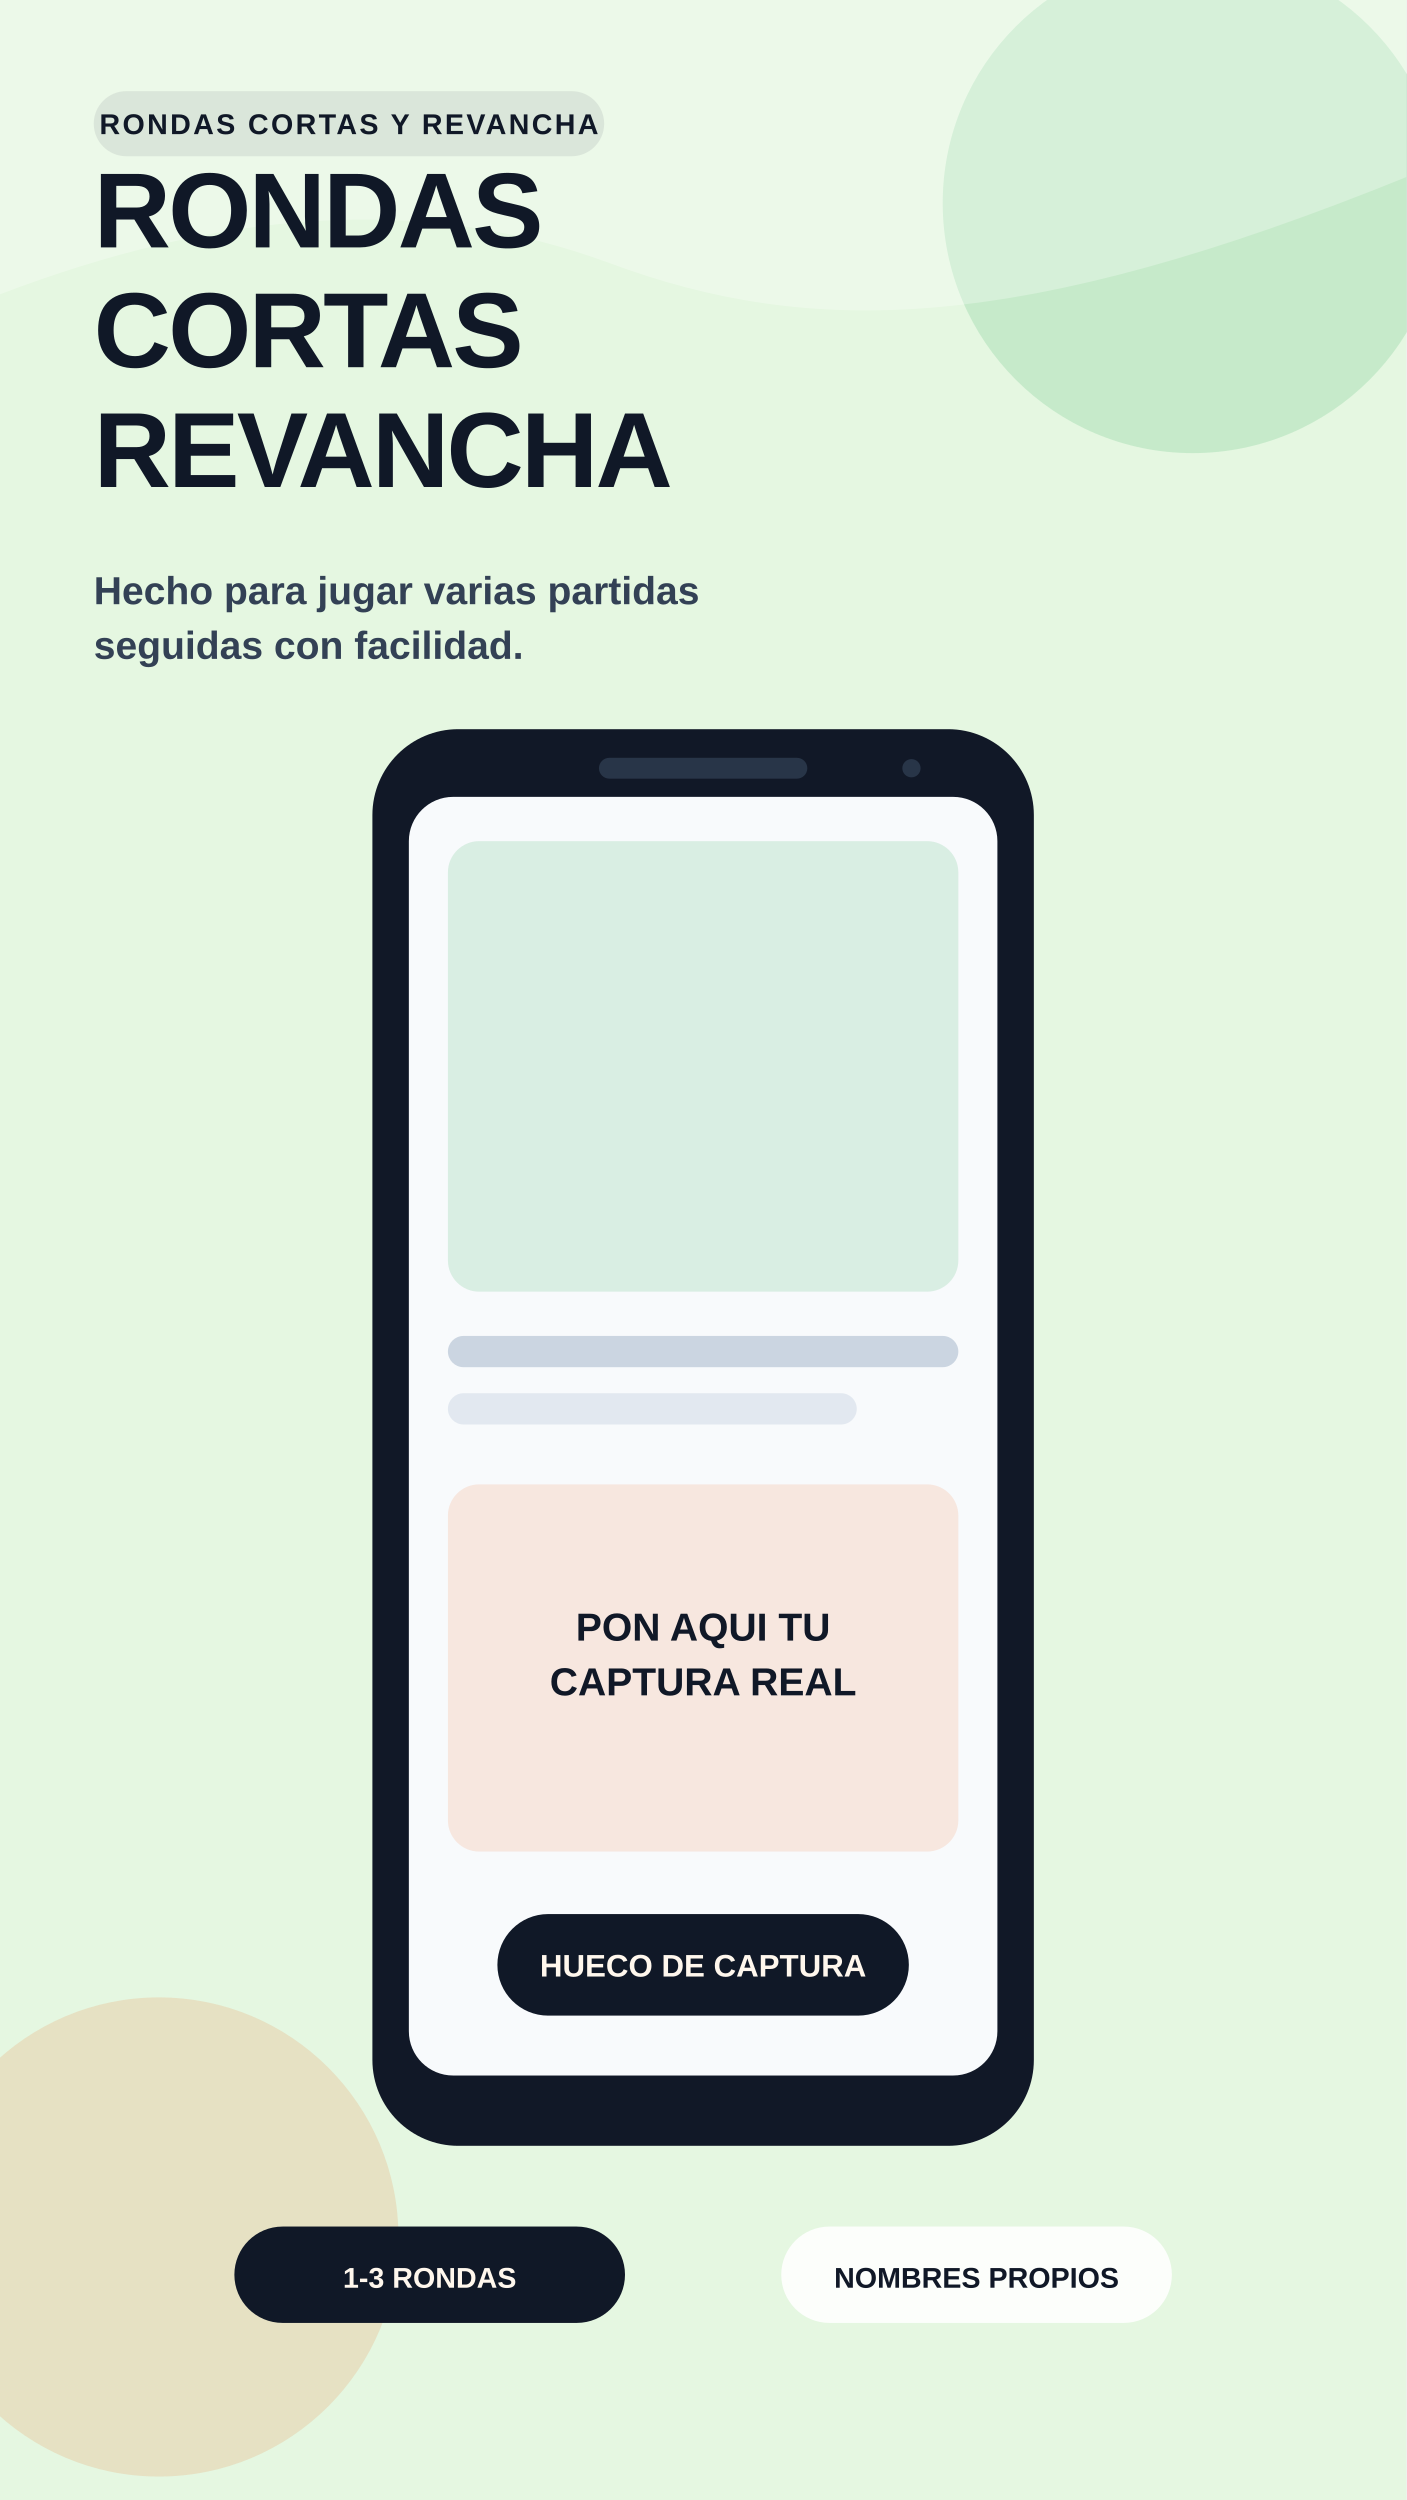
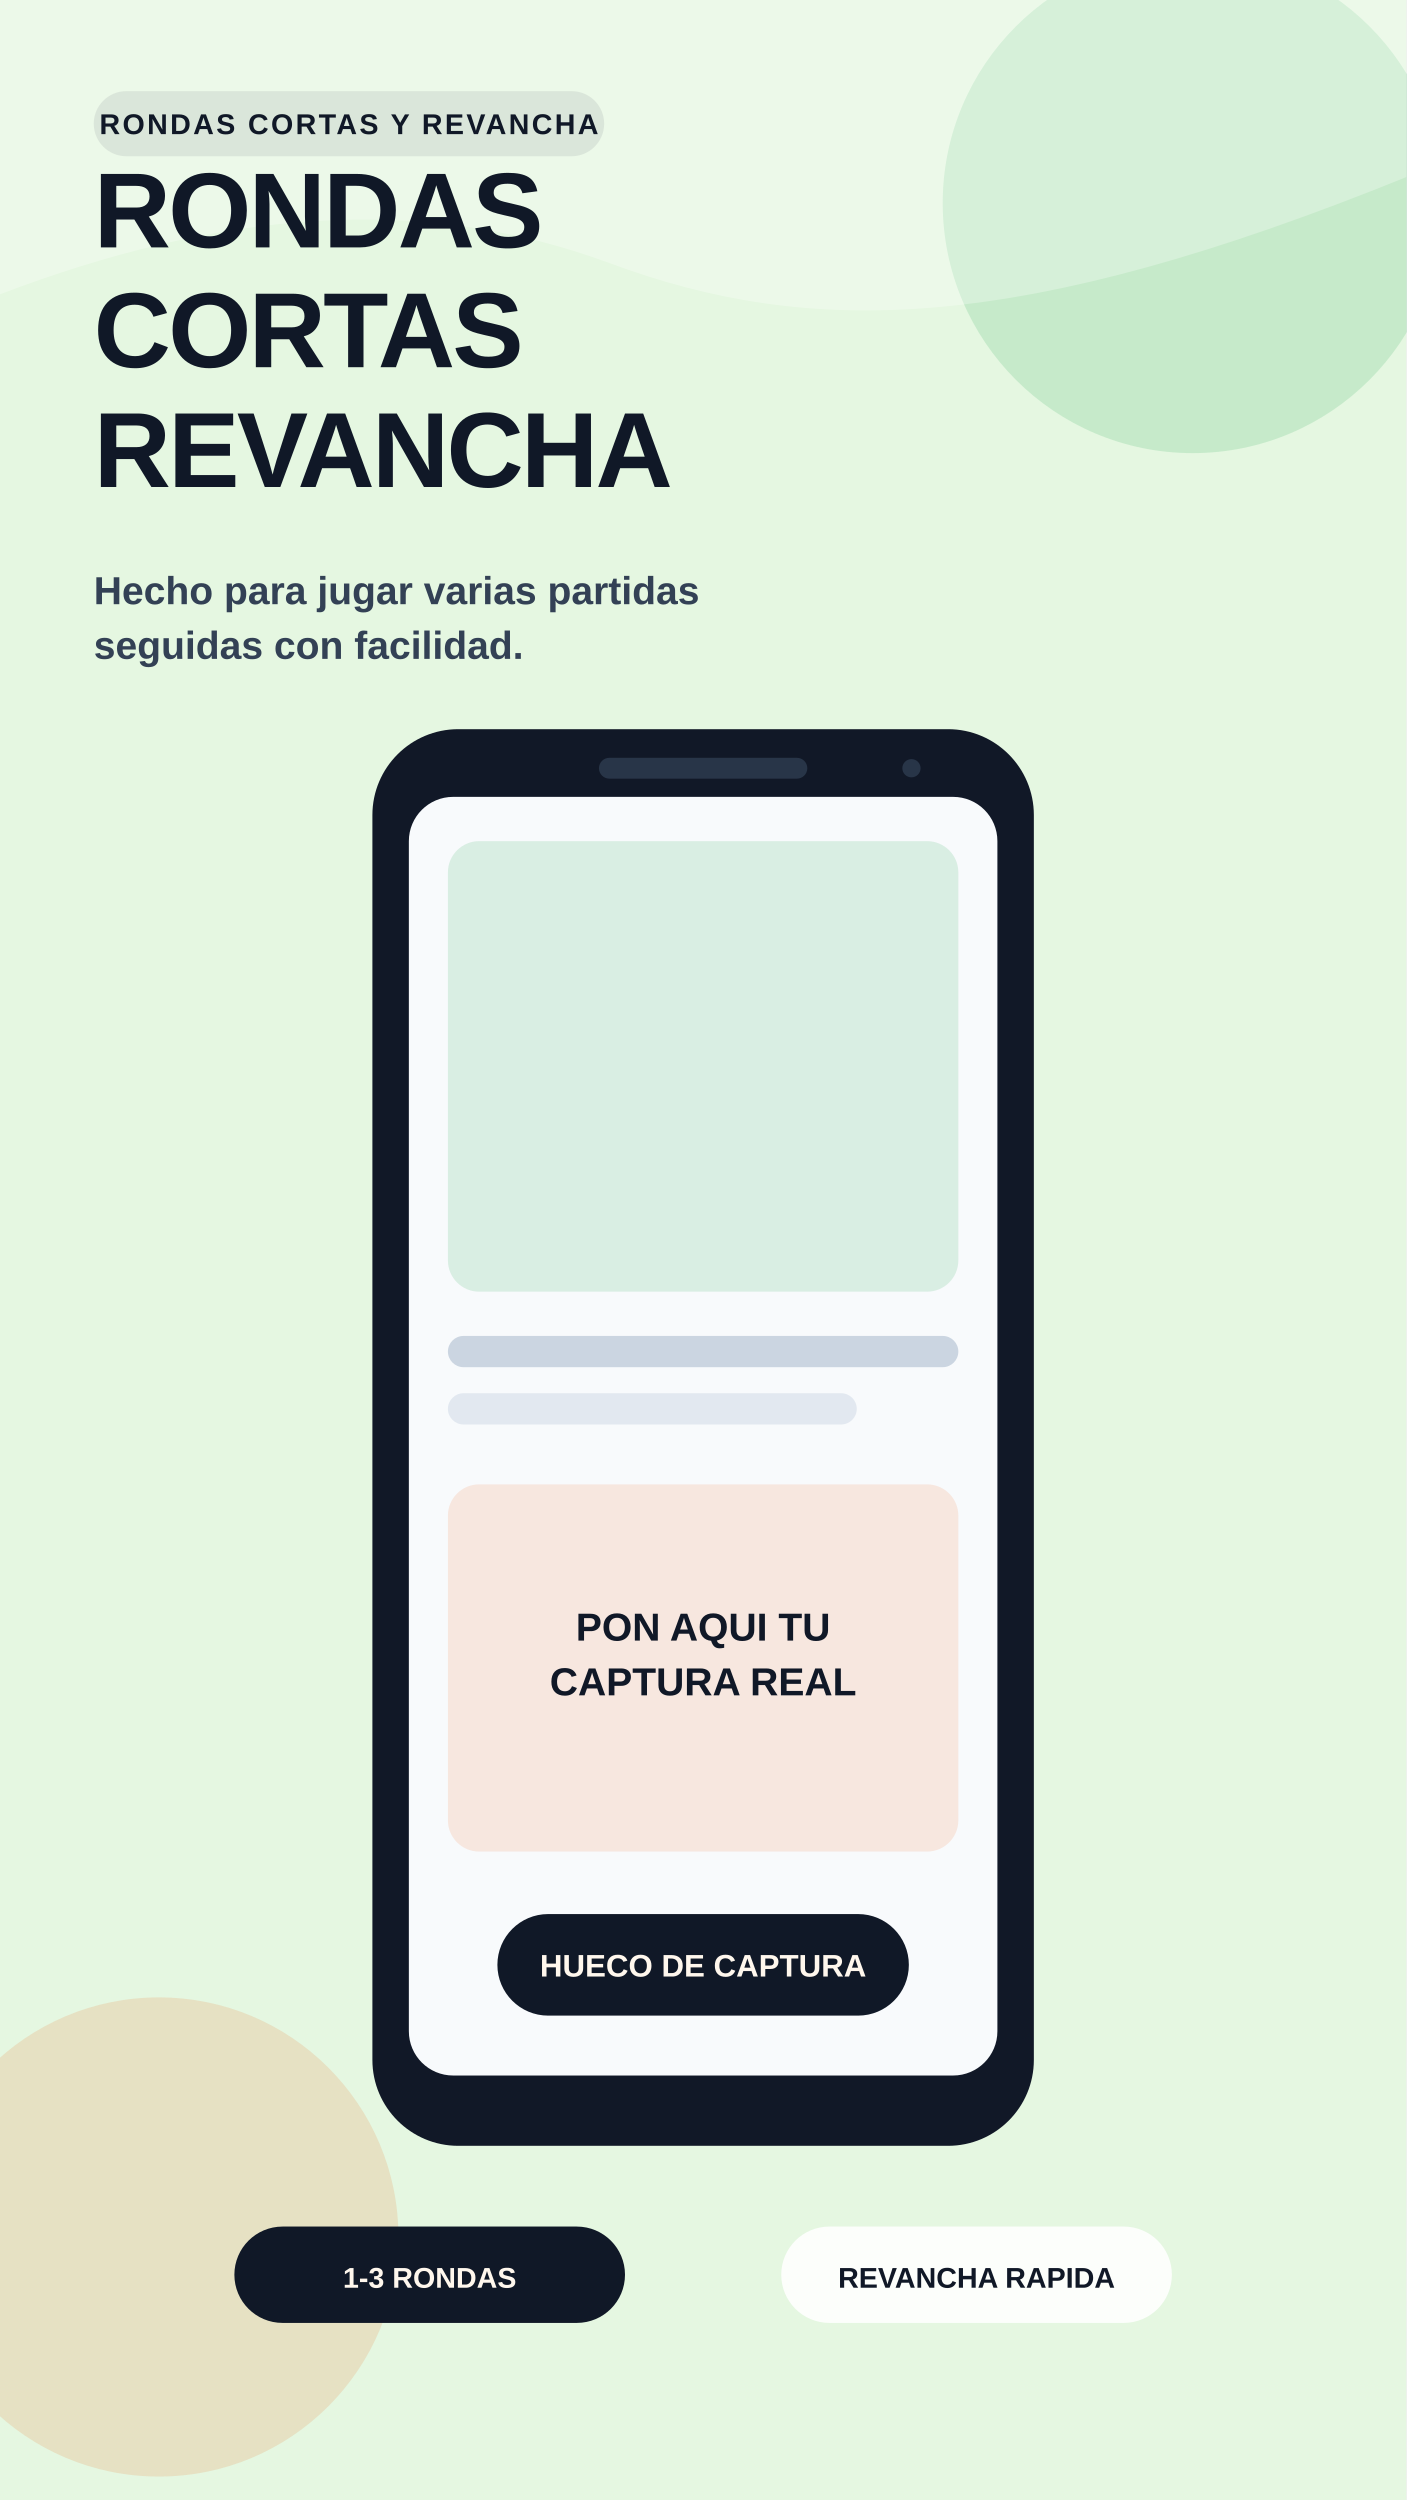
<svg xmlns="http://www.w3.org/2000/svg" width="1080" height="1920" viewBox="0 0 1080 1920" fill="none">
  <rect width="1080" height="1920" fill="#E5F7E1" />
  <circle cx="916" cy="156" r="192" fill="#16A34A" fill-opacity="0.15" />
  <circle cx="122" cy="1718" r="184" fill="#EA580C" fill-opacity="0.14" />
  <path d="M0 226C168 162 322 148 468 202C624 260 784 256 1080 136V0H0V226Z" fill="#FFFFFF" fill-opacity="0.28" />
  <rect x="72" y="70" width="392" height="50" rx="25" fill="#101827" fill-opacity="0.08" />
  <text x="268" y="103" text-anchor="middle" fill="#101827" font-family="Bahnschrift, Segoe UI, Arial, sans-serif" font-size="22" font-weight="800" letter-spacing="1.8">RONDAS CORTAS Y REVANCHA</text>
  <text x="72" y="190" fill="#101827" font-family="Bahnschrift, Segoe UI, Arial, sans-serif" font-size="82" font-weight="800" letter-spacing="-2">RONDAS</text>
  <text x="72" y="282" fill="#101827" font-family="Bahnschrift, Segoe UI, Arial, sans-serif" font-size="82" font-weight="800" letter-spacing="-2">CORTAS</text>
  <text x="72" y="374" fill="#101827" font-family="Bahnschrift, Segoe UI, Arial, sans-serif" font-size="82" font-weight="800" letter-spacing="-2">REVANCHA</text>
  <text x="72" y="464" fill="#334155" font-family="Bahnschrift, Segoe UI, Arial, sans-serif" font-size="30" font-weight="600">Hecho para jugar varias partidas</text>
  <text x="72" y="506" fill="#334155" font-family="Bahnschrift, Segoe UI, Arial, sans-serif" font-size="30" font-weight="600">seguidas con facilidad.</text>
  <g id="phone">
    <rect x="286" y="560" width="508" height="1088" rx="66" fill="#111827" />
    <rect x="314" y="612" width="452" height="982" rx="34" fill="#F8FAFC" />
    <rect x="460" y="582" width="160" height="16" rx="8" fill="#283548" />
    <circle cx="700" cy="590" r="7" fill="#283548" />
    <rect x="344" y="646" width="392" height="346" rx="24" fill="#16A34A" fill-opacity="0.14" />
    <rect x="344" y="1026" width="392" height="24" rx="12" fill="#CBD5E1" />
    <rect x="344" y="1070" width="314" height="24" rx="12" fill="#E2E8F0" />
    <rect x="344" y="1140" width="392" height="282" rx="24" fill="#EA580C" fill-opacity="0.12" />
    <rect x="382" y="1470" width="316" height="78" rx="39" fill="#101827" />
    <text x="540" y="1260" text-anchor="middle" fill="#101827" font-family="Bahnschrift, Segoe UI, Arial, sans-serif" font-size="30" font-weight="800">PON AQUI TU</text>
    <text x="540" y="1302" text-anchor="middle" fill="#101827" font-family="Bahnschrift, Segoe UI, Arial, sans-serif" font-size="30" font-weight="800">CAPTURA REAL</text>
    <text x="540" y="1518" text-anchor="middle" fill="#FFF7ED" font-family="Bahnschrift, Segoe UI, Arial, sans-serif" font-size="24" font-weight="800">HUECO DE CAPTURA</text>
  </g>
  <rect x="180" y="1710" width="300" height="74" rx="37" fill="#101827" />
  <text x="330" y="1757" text-anchor="middle" fill="#FFF7ED" font-family="Bahnschrift, Segoe UI, Arial, sans-serif" font-size="22" font-weight="800">1-3 RONDAS</text>
  <rect x="600" y="1710" width="300" height="74" rx="37" fill="#FFFFFF" fill-opacity="0.88" />
-   <text x="750" y="1757" text-anchor="middle" fill="#101827" font-family="Bahnschrift, Segoe UI, Arial, sans-serif" font-size="22" font-weight="800">NOMBRES PROPIOS</text>
+   <text x="750" y="1757" text-anchor="middle" fill="#101827" font-family="Bahnschrift, Segoe UI, Arial, sans-serif" font-size="22" font-weight="800">REVANCHA RAPIDA</text>
</svg>
